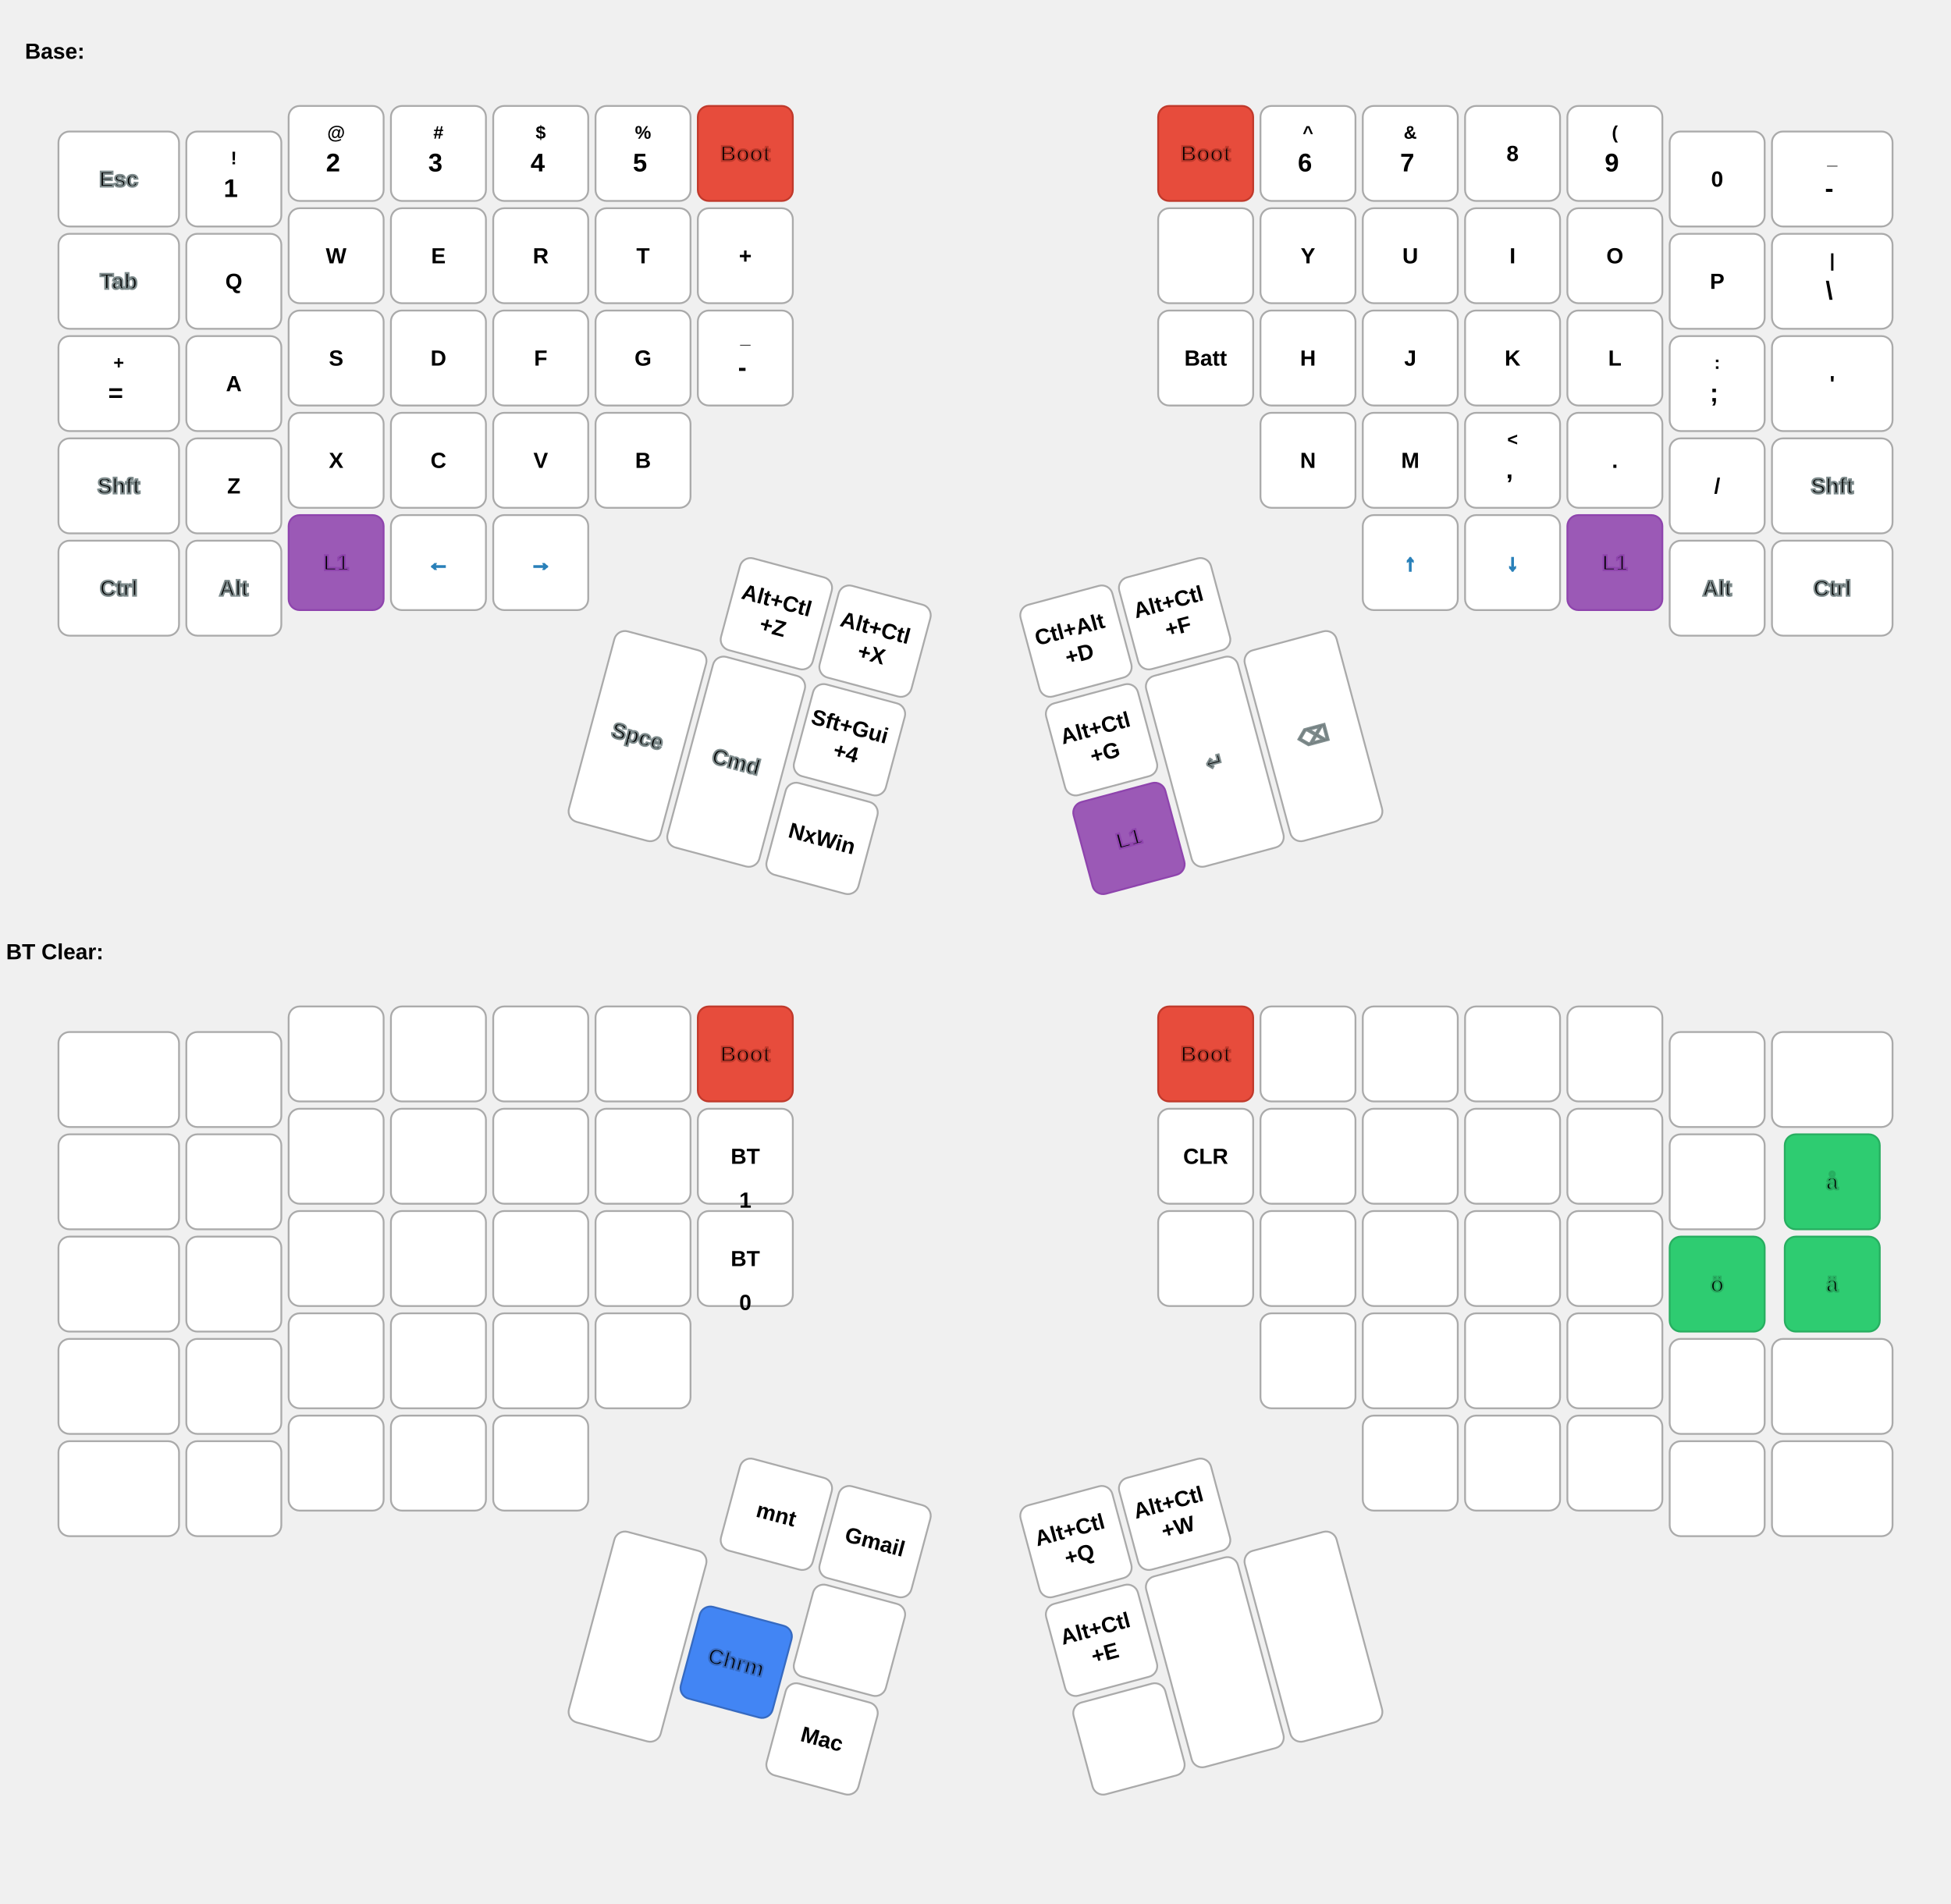
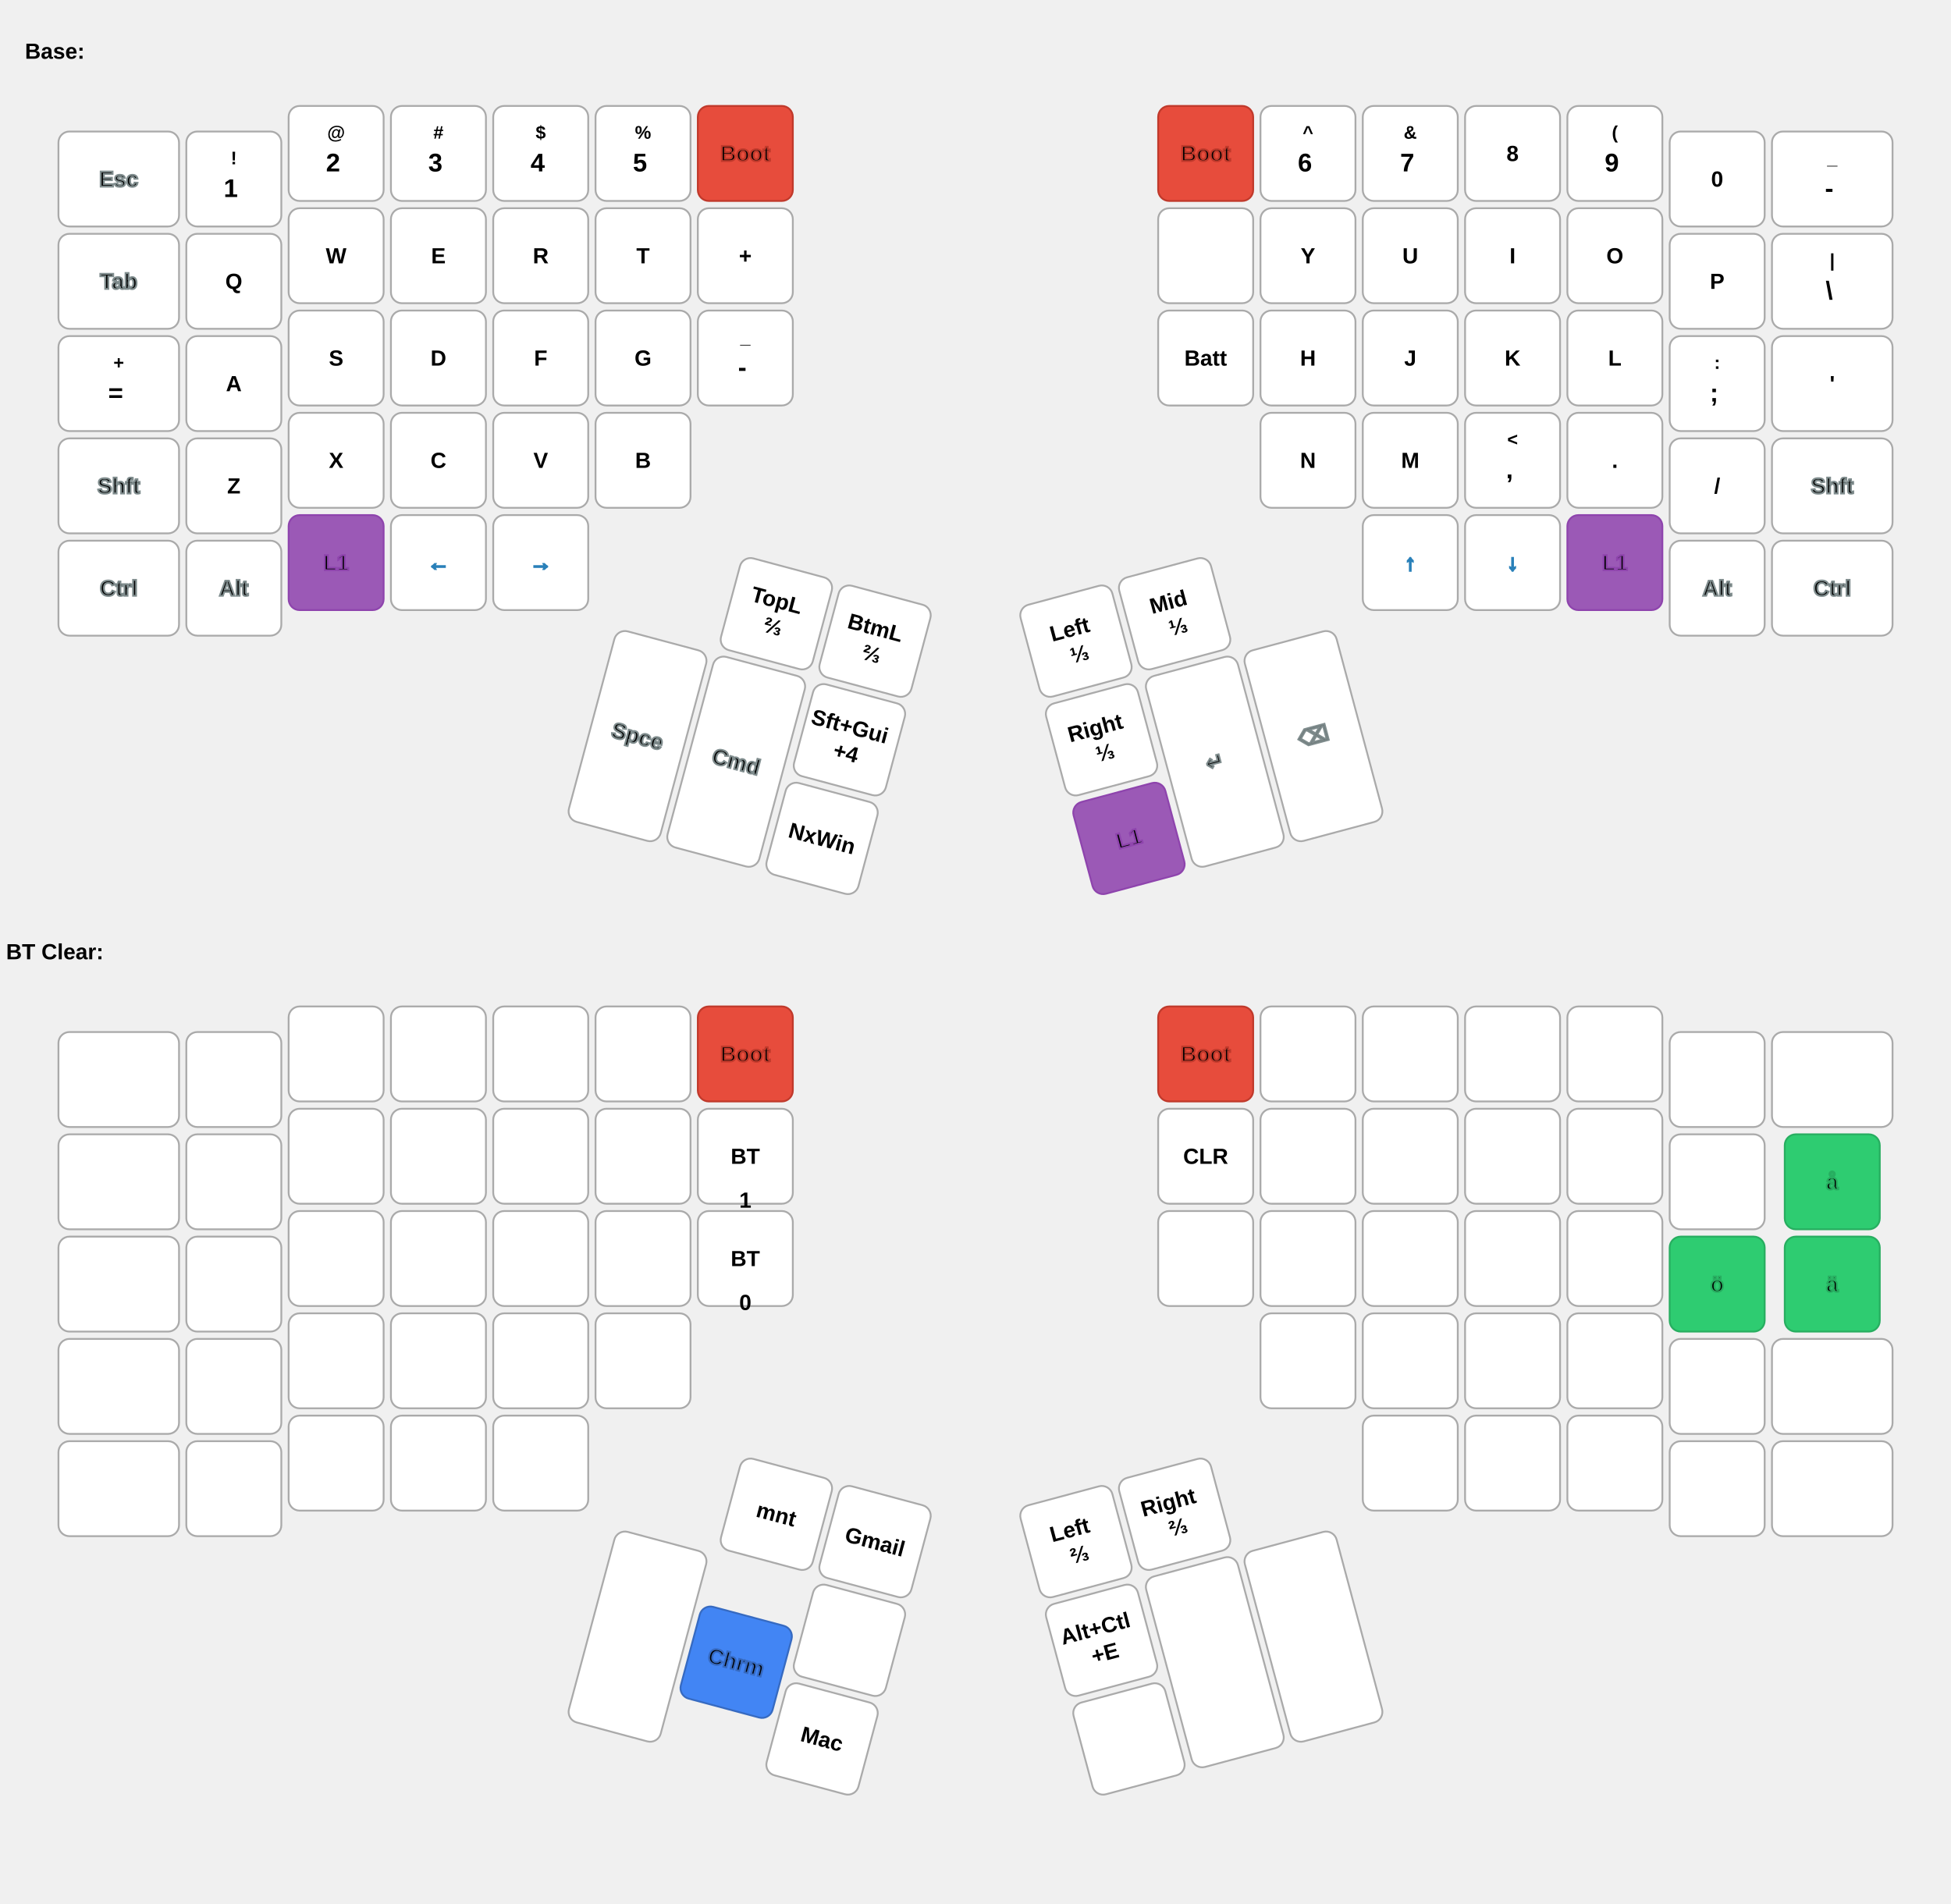
<svg xmlns="http://www.w3.org/2000/svg" width="1068" height="1042" viewBox="0 0 1068 1042" class="keymap">
  <style>/* Base key style */
.key {
  fill: #ffffff;
  stroke: #aaaaaa;
  stroke-width: 1;
}

/* Layer title styling */
.layer-label {
  font-weight: bold;
  font-size: 18px;
  fill: #333333;
  font-family: 'Arial', sans-serif;
}

/* Text styling */
text {
  font-family: 'Arial', sans-serif;
  fill: #000000;
  text-anchor: middle;
  dominant-baseline: central;
  font-weight: 700;
  stroke: none;
} 
/* App shortcuts */
.WhatsApp-key {
  fill: #25D366 !important;
  stroke: #1EA952 !important;
}

.WhatsApp-key rect, rect.WhatsApp-key {
  fill: #25D366 !important;
  stroke: #1EA952 !important;
}

.Spotify-key {
  fill: #1DB954 !important;
  stroke: #169D45 !important;
}

.Spotify-key rect, rect.Spotify-key {
  fill: #1DB954 !important;
  stroke: #169D45 !important;
}

.Chrome-key {
  fill: #4285F4 !important;
  stroke: #366AC1 !important;
}

.Chrome-key rect, rect.Chrome-key {
  fill: #4285F4 !important;
  stroke: #366AC1 !important;
}

.Cursor-key {
  fill: #9B59B6 !important;
  stroke: #8E44AD !important;
}

.Cursor-key rect, rect.Cursor-key {
  fill: #9B59B6 !important;
  stroke: #8E44AD !important;
}

.GitHub-key {
  fill: #1DB954 !important;
  stroke: #169D45 !important;
}

.GitHub-key rect, rect.GitHub-key {
  fill: #1DB954 !important;
  stroke: #169D45 !important;
}

.topLeft-key {
  fill: #33cc33 !important;
  stroke: #1EA952 !important;
}

.topLeft-key rect, rect.topLeft-key {
  fill: #33cc33 !important;
  stroke: #1EA952 !important;
}

.LeftScr-key {
  fill: #E67E22 !important;
  stroke: #D35400 !important;
}

.LeftScr-key rect, rect.LeftScr-key {
  fill: #E67E22 !important;
  stroke: #D35400 !important;
}

.RightScr-key {
  fill: #F39C12 !important;
  stroke: #E67E22 !important;
}

.RightScr-key rect, rect.RightScr-key {
  fill: #F39C12 !important;
  stroke: #E67E22 !important;
}

/* Currency symbols */
.euro-key {
  fill: #2980B9 !important;
  stroke: #2471A3 !important;
}

.euro-key rect, rect.euro-key {
  fill: #2980B9 !important;
  stroke: #2471A3 !important;
}

.pound-key {
  fill: #3498DB !important;
  stroke: #2980B9 !important;
}

.pound-key rect, rect.pound-key {
  fill: #3498DB !important;
  stroke: #2980B9 !important;
}

/* System keys */
.BOOT-key {
  fill: #E74C3C !important;
  stroke: #C0392B !important;
}

.BOOT-key rect, rect.BOOT-key {
  fill: #E74C3C !important;
  stroke: #C0392B !important;
}

.Fn1-key {
  fill: #9B59B6 !important;
  stroke: #8E44AD !important;
}

.Fn1-key rect, rect.Fn1-key {
  fill: #9B59B6 !important;
  stroke: #8E44AD !important;
}

.Fn2-key {
  fill: #8E44AD !important;
  stroke: #7D3C98 !important;
}

.Fn2-key rect, rect.Fn2-key {
  fill: #8E44AD !important;
  stroke: #7D3C98 !important;
}

/* Special characters */
.Email-key {
  fill: #16A085 !important;
  stroke: #0E6655 !important;
}

.Email-key rect, rect.Email-key {
  fill: #16A085 !important;
  stroke: #0E6655 !important;
}

.o-umlaut-key {
  fill: #2ECC71 !important;
  stroke: #27AE60 !important;
}

.o-umlaut-key rect, rect.o-umlaut-key {
  fill: #2ECC71 !important;
  stroke: #27AE60 !important;
}

.a-ring-key {
  fill: #2ECC71 !important;
  stroke: #27AE60 !important;
}

.a-ring-key rect, rect.a-ring-key {
  fill: #2ECC71 !important;
  stroke: #27AE60 !important;
}

.a-umlaut-key {
  fill: #2ECC71 !important;
  stroke: #27AE60 !important;
}

.a-umlaut-key rect, rect.a-umlaut-key {
  fill: #2ECC71 !important;
  stroke: #27AE60 !important;
}

/* Navigation keys */
.arrow-key {
  fill: #3498DB !important;
  stroke: #2980B9 !important;
}

.arrow-key rect, rect.arrow-key {
  fill: #3498DB !important;
  stroke: #2980B9 !important;
}

/* Screenshot */
.Screenshot-key {
  fill: #ffbb77 !important;
  stroke: #C0392B !important;
}

.Screenshot-key rect, rect.Screenshot-key {
  fill: #ffbb77 !important;
  stroke: #C0392B !important;
}

/* Modifiers */
.mod-key {
  fill: #95A5A6 !important;
  stroke: #7F8C8D !important;
}

.mod-key rect, rect.mod-key {
  fill: #95A5A6 !important;
  stroke: #7F8C8D !important;
}

/* Font adjustments to make text more solid */
text, tspan {
  font-family: 'Arial', sans-serif !important;
  font-weight: 700 !important;
  fill: #000000 !important;
  stroke: none !important;
  text-rendering: geometricPrecision !important;
}

/* Ensure all key text is black and bold */
.key text, .key tspan {
  fill: #000000 !important;
  font-weight: 700 !important;
}

/* Make text on colored keys more readable */
.WhatsApp-key text, .WhatsApp-key tspan,
.Spotify-key text, .Spotify-key tspan,
.Chrome-key text, .Chrome-key tspan,
.Cursor-key text, .Cursor-key tspan,
.GitHub-key text, .GitHub-key tspan,
.topLeft-key text, .topLeft-key tspan,
.LeftScr-key text, .LeftScr-key tspan,
.RightScr-key text, .RightScr-key tspan,
.euro-key text, .euro-key tspan,
.pound-key text, .pound-key tspan,
.BOOT-key text, .BOOT-key tspan,
.Fn1-key text, .Fn1-key tspan,
.Fn2-key text, .Fn2-key tspan,
.Email-key text, .Email-key tspan,
.o-umlaut-key text, .o-umlaut-key tspan,
.a-ring-key text, .a-ring-key tspan,
.arrow-key text, .arrow-key tspan,
.Screenshot-key text, .Screenshot-key tspan,
.mod-key text, .mod-key tspan {
  fill: #000000 !important;
  font-weight: 700 !important;
}

/* Shifted symbols styling */
.shifted {
  fill: #555555 !important;
  font-weight: 700 !important;
  font-size: 10px !important;
}

/* Position the shifted symbols above the main key label */
.key text.shifted {
  dominant-baseline: hanging !important;
}

/* Add CSS for dual-labeled keys */
.dual-label {
  position: relative;
  display: block;
}

.primary-label {
  font-size: 14px;
  font-weight: 700;
  text-anchor: middle;
  dominant-baseline: central;
  fill: #000000;
}

.shifted-label {
  font-size: 10px;
  font-weight: 700;
  text-anchor: middle;
  dominant-baseline: hanging;
  fill: #444444;
} </style>
  <g transform="translate(30, 0)" class="layer-Base">
    <text x="0" y="28" class="label" id="Base">Base:</text>
    <g transform="translate(0, 56)">
      <g transform="translate(35, 42)" class="key keypos-0">
        <rect rx="6" ry="6" x="-33" y="-26" width="66" height="52" class="key" />
        <text x="0" y="0" class="key tap">
          <tspan class="mod-key">Esc</tspan>
        </text>
      </g>
      <g transform="translate(98, 42)" class="key keypos-1">
        <rect rx="6" ry="6" x="-26" y="-26" width="52" height="52" class="key" />
        <text x="0" y="0" class="key tap">
          <tspan class="primary-label" y="5">1</tspan>
          <tspan class="shifted-label" x="0" y="-15">!</tspan>
        </text>
      </g>
      <g transform="translate(154, 28)" class="key keypos-2">
        <rect rx="6" ry="6" x="-26" y="-26" width="52" height="52" class="key" />
        <text x="0" y="0" class="key tap">
          <tspan class="primary-label" y="5">2</tspan>
          <tspan class="shifted-label" x="0" y="-15">@</tspan>
        </text>
      </g>
      <g transform="translate(210, 28)" class="key keypos-3">
        <rect rx="6" ry="6" x="-26" y="-26" width="52" height="52" class="key" />
        <text x="0" y="0" class="key tap">
          <tspan class="primary-label" y="5">3</tspan>
          <tspan class="shifted-label" x="0" y="-15">#</tspan>
        </text>
      </g>
      <g transform="translate(266, 28)" class="key keypos-4">
        <rect rx="6" ry="6" x="-26" y="-26" width="52" height="52" class="key" />
        <text x="0" y="0" class="key tap">
          <tspan class="primary-label" y="5">4</tspan>
          <tspan class="shifted-label" x="0" y="-15">$</tspan>
        </text>
      </g>
      <g transform="translate(322, 28)" class="key keypos-5">
        <rect rx="6" ry="6" x="-26" y="-26" width="52" height="52" class="key" />
        <text x="0" y="0" class="key tap">
          <tspan class="primary-label" y="5">5</tspan>
          <tspan class="shifted-label" x="0" y="-15">%</tspan>
        </text>
      </g>
      <g transform="translate(378, 28)" class="key keypos-6">
        <rect class="BOOT-key" x="-26" y="-26" width="52" height="52" rx="6" ry="6" />
        <text x="0" y="0" class="key tap">
          <tspan class="BOOT-key">Boot</tspan>
        </text>
      </g>
      <g transform="translate(630, 28)" class="key keypos-7">
        <rect class="BOOT-key" x="-26" y="-26" width="52" height="52" rx="6" ry="6" />
        <text x="0" y="0" class="key tap">
          <tspan class="BOOT-key">Boot</tspan>
        </text>
      </g>
      <g transform="translate(686, 28)" class="key keypos-8">
        <rect rx="6" ry="6" x="-26" y="-26" width="52" height="52" class="key" />
        <text x="0" y="0" class="key tap">
          <tspan class="primary-label" y="5">6</tspan>
          <tspan class="shifted-label" x="0" y="-15">^</tspan>
        </text>
      </g>
      <g transform="translate(742, 28)" class="key keypos-9">
        <rect rx="6" ry="6" x="-26" y="-26" width="52" height="52" class="key" />
        <text x="0" y="0" class="key tap">
          <tspan class="primary-label" y="5">7</tspan>
          <tspan class="shifted-label" x="0" y="-15">&amp;</tspan>
        </text>
      </g>
      <g transform="translate(798, 28)" class="key keypos-10">
        <rect rx="6" ry="6" x="-26" y="-26" width="52" height="52" class="key" />
        <text x="0" y="0" class="key tap">8</text>
      </g>
      <g transform="translate(854, 28)" class="key keypos-11">
        <rect rx="6" ry="6" x="-26" y="-26" width="52" height="52" class="key" />
        <text x="0" y="0" class="key tap">
          <tspan class="primary-label" y="5">9</tspan>
          <tspan class="shifted-label" x="0" y="-15">(</tspan>
        </text>
      </g>
      <g transform="translate(910, 42)" class="key keypos-12">
        <rect rx="6" ry="6" x="-26" y="-26" width="52" height="52" class="key" />
        <text x="0" y="0" class="key tap">0</text>
      </g>
      <g transform="translate(973, 42)" class="key keypos-13">
        <rect rx="6" ry="6" x="-33" y="-26" width="66" height="52" class="key" />
        <text x="0" y="0" class="key tap">
          <tspan class="primary-label" y="5">-</tspan>
          <tspan class="shifted-label" x="0" y="-15">_</tspan>
        </text>
      </g>
      <g transform="translate(35, 98)" class="key keypos-14">
        <rect rx="6" ry="6" x="-33" y="-26" width="66" height="52" class="key" />
        <text x="0" y="0" class="key tap">
          <tspan class="mod-key">Tab</tspan>
        </text>
      </g>
      <g transform="translate(98, 98)" class="key keypos-15">
        <rect rx="6" ry="6" x="-26" y="-26" width="52" height="52" class="key" />
        <text x="0" y="0" class="key tap">Q</text>
      </g>
      <g transform="translate(154, 84)" class="key keypos-16">
        <rect rx="6" ry="6" x="-26" y="-26" width="52" height="52" class="key" />
        <text x="0" y="0" class="key tap">W</text>
      </g>
      <g transform="translate(210, 84)" class="key keypos-17">
        <rect rx="6" ry="6" x="-26" y="-26" width="52" height="52" class="key" />
        <text x="0" y="0" class="key tap">E</text>
      </g>
      <g transform="translate(266, 84)" class="key keypos-18">
        <rect rx="6" ry="6" x="-26" y="-26" width="52" height="52" class="key" />
        <text x="0" y="0" class="key tap">R</text>
      </g>
      <g transform="translate(322, 84)" class="key keypos-19">
        <rect rx="6" ry="6" x="-26" y="-26" width="52" height="52" class="key" />
        <text x="0" y="0" class="key tap">T</text>
      </g>
      <g transform="translate(378, 84)" class="key keypos-20">
        <rect rx="6" ry="6" x="-26" y="-26" width="52" height="52" class="key" />
        <text x="0" y="0" class="key tap">+</text>
      </g>
      <g transform="translate(630, 84)" class="key keypos-21">
        <rect rx="6" ry="6" x="-26" y="-26" width="52" height="52" class="key" />
      </g>
      <g transform="translate(686, 84)" class="key keypos-22">
        <rect rx="6" ry="6" x="-26" y="-26" width="52" height="52" class="key" />
        <text x="0" y="0" class="key tap">Y</text>
      </g>
      <g transform="translate(742, 84)" class="key keypos-23">
        <rect rx="6" ry="6" x="-26" y="-26" width="52" height="52" class="key" />
        <text x="0" y="0" class="key tap">U</text>
      </g>
      <g transform="translate(798, 84)" class="key keypos-24">
        <rect rx="6" ry="6" x="-26" y="-26" width="52" height="52" class="key" />
        <text x="0" y="0" class="key tap">I</text>
      </g>
      <g transform="translate(854, 84)" class="key keypos-25">
        <rect rx="6" ry="6" x="-26" y="-26" width="52" height="52" class="key" />
        <text x="0" y="0" class="key tap">O</text>
      </g>
      <g transform="translate(910, 98)" class="key keypos-26">
        <rect rx="6" ry="6" x="-26" y="-26" width="52" height="52" class="key" />
        <text x="0" y="0" class="key tap">P</text>
      </g>
      <g transform="translate(973, 98)" class="key keypos-27">
        <rect rx="6" ry="6" x="-33" y="-26" width="66" height="52" class="key" />
        <text x="0" y="0" class="key tap">
          <tspan class="primary-label" y="5">\</tspan>
          <tspan class="shifted-label" x="0" y="-15">|</tspan>
        </text>
      </g>
      <g transform="translate(35, 154)" class="key keypos-28">
        <rect rx="6" ry="6" x="-33" y="-26" width="66" height="52" class="key" />
        <text x="0" y="0" class="key tap">
          <tspan class="primary-label" y="5">=</tspan>
          <tspan class="shifted-label" x="0" y="-15">+</tspan>
        </text>
      </g>
      <g transform="translate(98, 154)" class="key keypos-29">
        <rect rx="6" ry="6" x="-26" y="-26" width="52" height="52" class="key" />
        <text x="0" y="0" class="key tap">A</text>
      </g>
      <g transform="translate(154, 140)" class="key keypos-30">
        <rect rx="6" ry="6" x="-26" y="-26" width="52" height="52" class="key" />
        <text x="0" y="0" class="key tap">S</text>
      </g>
      <g transform="translate(210, 140)" class="key keypos-31">
        <rect rx="6" ry="6" x="-26" y="-26" width="52" height="52" class="key" />
        <text x="0" y="0" class="key tap">D</text>
      </g>
      <g transform="translate(266, 140)" class="key keypos-32">
        <rect rx="6" ry="6" x="-26" y="-26" width="52" height="52" class="key" />
        <text x="0" y="0" class="key tap">F</text>
      </g>
      <g transform="translate(322, 140)" class="key keypos-33">
        <rect rx="6" ry="6" x="-26" y="-26" width="52" height="52" class="key" />
        <text x="0" y="0" class="key tap">G</text>
      </g>
      <g transform="translate(378, 140)" class="key keypos-34">
        <rect rx="6" ry="6" x="-26" y="-26" width="52" height="52" class="key" />
        <text x="0" y="0" class="key tap">
          <tspan class="primary-label" y="5">-</tspan>
          <tspan class="shifted-label" x="0" y="-15">_</tspan>
        </text>
      </g>
      <g transform="translate(395, 280) rotate(15.0)" class="key keypos-35">
        <rect rx="6" ry="6" x="-26" y="-26" width="52" height="52" class="key" />
        <text x="0" y="0" class="key tap">
-           <tspan x="0" dy="-0.6em">Alt+Ctl</tspan>
-           <tspan x="0" dy="1.2em">+Z</tspan>
+           <tspan x="0" dy="-0.6em">TopL</tspan>
+           <tspan x="0" dy="1.2em">⅔</tspan>
        </text>
      </g>
      <g transform="translate(449, 295) rotate(15.0)" class="key keypos-36">
        <rect rx="6" ry="6" x="-26" y="-26" width="52" height="52" class="key" />
        <text x="0" y="0" class="key tap">
-           <tspan x="0" dy="-0.6em">Alt+Ctl</tspan>
-           <tspan x="0" dy="1.2em">+X</tspan>
+           <tspan x="0" dy="-0.6em">BtmL</tspan>
+           <tspan x="0" dy="1.2em">⅔</tspan>
        </text>
      </g>
      <g transform="translate(559, 295) rotate(-15.0)" class="key keypos-37">
        <rect rx="6" ry="6" x="-26" y="-26" width="52" height="52" class="key" />
        <text x="0" y="0" class="key tap">
-           <tspan x="0" dy="-0.6em">Ctl+Alt</tspan>
-           <tspan x="0" dy="1.2em">+D</tspan>
+           <tspan x="0" dy="-0.6em">Left</tspan>
+           <tspan x="0" dy="1.2em">⅓</tspan>
        </text>
      </g>
      <g transform="translate(613, 280) rotate(-15.0)" class="key keypos-38">
        <rect rx="6" ry="6" x="-26" y="-26" width="52" height="52" class="key" />
        <text x="0" y="0" class="key tap">
-           <tspan x="0" dy="-0.6em">Alt+Ctl</tspan>
-           <tspan x="0" dy="1.2em">+F</tspan>
+           <tspan x="0" dy="-0.6em">Mid</tspan>
+           <tspan x="0" dy="1.2em">⅓</tspan>
        </text>
      </g>
      <g transform="translate(630, 140)" class="key keypos-39">
        <rect rx="6" ry="6" x="-26" y="-26" width="52" height="52" class="key" />
        <text x="0" y="0" class="key tap">Batt</text>
      </g>
      <g transform="translate(686, 140)" class="key keypos-40">
        <rect rx="6" ry="6" x="-26" y="-26" width="52" height="52" class="key" />
        <text x="0" y="0" class="key tap">H</text>
      </g>
      <g transform="translate(742, 140)" class="key keypos-41">
        <rect rx="6" ry="6" x="-26" y="-26" width="52" height="52" class="key" />
        <text x="0" y="0" class="key tap">J</text>
      </g>
      <g transform="translate(798, 140)" class="key keypos-42">
        <rect rx="6" ry="6" x="-26" y="-26" width="52" height="52" class="key" />
        <text x="0" y="0" class="key tap">K</text>
      </g>
      <g transform="translate(854, 140)" class="key keypos-43">
        <rect rx="6" ry="6" x="-26" y="-26" width="52" height="52" class="key" />
        <text x="0" y="0" class="key tap">L</text>
      </g>
      <g transform="translate(910, 154)" class="key keypos-44">
        <rect rx="6" ry="6" x="-26" y="-26" width="52" height="52" class="key" />
        <text x="0" y="0" class="key tap">
          <tspan class="primary-label" y="5">;</tspan>
          <tspan class="shifted-label" x="0" y="-15">:</tspan>
        </text>
      </g>
      <g transform="translate(973, 154)" class="key keypos-45">
        <rect rx="6" ry="6" x="-33" y="-26" width="66" height="52" class="key" />
        <text x="0" y="0" class="key tap">'</text>
      </g>
      <g transform="translate(35, 210)" class="key keypos-46">
        <rect rx="6" ry="6" x="-33" y="-26" width="66" height="52" class="key" />
        <text x="0" y="0" class="key tap">
          <tspan class="mod-key">Shft</tspan>
        </text>
      </g>
      <g transform="translate(98, 210)" class="key keypos-47">
        <rect rx="6" ry="6" x="-26" y="-26" width="52" height="52" class="key" />
        <text x="0" y="0" class="key tap">Z</text>
      </g>
      <g transform="translate(154, 196)" class="key keypos-48">
        <rect rx="6" ry="6" x="-26" y="-26" width="52" height="52" class="key" />
        <text x="0" y="0" class="key tap">X</text>
      </g>
      <g transform="translate(210, 196)" class="key keypos-49">
        <rect rx="6" ry="6" x="-26" y="-26" width="52" height="52" class="key" />
        <text x="0" y="0" class="key tap">C</text>
      </g>
      <g transform="translate(266, 196)" class="key keypos-50">
        <rect rx="6" ry="6" x="-26" y="-26" width="52" height="52" class="key" />
        <text x="0" y="0" class="key tap">V</text>
      </g>
      <g transform="translate(322, 196)" class="key keypos-51">
        <rect rx="6" ry="6" x="-26" y="-26" width="52" height="52" class="key" />
        <text x="0" y="0" class="key tap">B</text>
      </g>
      <g transform="translate(435, 349) rotate(15.0)" class="key keypos-52">
        <rect rx="6" ry="6" x="-26" y="-26" width="52" height="52" class="key" />
        <text x="0" y="0" class="key tap">
          <tspan x="0" dy="-0.6em">Sft+Gui</tspan>
          <tspan x="0" dy="1.2em">+4</tspan>
        </text>
      </g>
      <g transform="translate(573, 349) rotate(-15.0)" class="key keypos-53">
        <rect rx="6" ry="6" x="-26" y="-26" width="52" height="52" class="key" />
        <text x="0" y="0" class="key tap">
-           <tspan x="0" dy="-0.6em">Alt+Ctl</tspan>
-           <tspan x="0" dy="1.2em">+G</tspan>
+           <tspan x="0" dy="-0.6em">Right</tspan>
+           <tspan x="0" dy="1.2em">⅓</tspan>
        </text>
      </g>
      <g transform="translate(686, 196)" class="key keypos-54">
        <rect rx="6" ry="6" x="-26" y="-26" width="52" height="52" class="key" />
        <text x="0" y="0" class="key tap">N</text>
      </g>
      <g transform="translate(742, 196)" class="key keypos-55">
        <rect rx="6" ry="6" x="-26" y="-26" width="52" height="52" class="key" />
        <text x="0" y="0" class="key tap">M</text>
      </g>
      <g transform="translate(798, 196)" class="key keypos-56">
        <rect rx="6" ry="6" x="-26" y="-26" width="52" height="52" class="key" />
        <text x="0" y="0" class="key tap">
          <tspan class="primary-label" y="5">,</tspan>
          <tspan class="shifted-label" x="0" y="-15">&lt;</tspan>
        </text>
      </g>
      <g transform="translate(854, 196)" class="key keypos-57">
        <rect rx="6" ry="6" x="-26" y="-26" width="52" height="52" class="key" />
        <text x="0" y="0" class="key tap">.</text>
      </g>
      <g transform="translate(910, 210)" class="key keypos-58">
        <rect rx="6" ry="6" x="-26" y="-26" width="52" height="52" class="key" />
        <text x="0" y="0" class="key tap">/</text>
      </g>
      <g transform="translate(973, 210)" class="key keypos-59">
        <rect rx="6" ry="6" x="-33" y="-26" width="66" height="52" class="key" />
        <text x="0" y="0" class="key tap">
          <tspan class="mod-key">Shft</tspan>
        </text>
      </g>
      <g transform="translate(35, 266)" class="key keypos-60">
        <rect rx="6" ry="6" x="-33" y="-26" width="66" height="52" class="key" />
        <text x="0" y="0" class="key tap">
          <tspan class="mod-key">Ctrl</tspan>
        </text>
      </g>
      <g transform="translate(98, 266)" class="key keypos-61">
        <rect rx="6" ry="6" x="-26" y="-26" width="52" height="52" class="key" />
        <text x="0" y="0" class="key tap">
          <tspan class="mod-key">Alt</tspan>
        </text>
      </g>
      <g transform="translate(154, 252)" class="key keypos-62">
        <rect class="Fn1-key" x="-26" y="-26" width="52" height="52" rx="6" ry="6" />
        <text x="0" y="0" class="key tap">
          <tspan class="Fn1-key">L1</tspan>
        </text>
      </g>
      <g transform="translate(210, 252)" class="key keypos-63">
        <rect rx="6" ry="6" x="-26" y="-26" width="52" height="52" class="key" />
        <text x="0" y="0" class="key tap">
          <tspan class="arrow-key">←</tspan>
        </text>
      </g>
      <g transform="translate(266, 252)" class="key keypos-64">
        <rect rx="6" ry="6" x="-26" y="-26" width="52" height="52" class="key" />
        <text x="0" y="0" class="key tap">
          <tspan class="arrow-key">→</tspan>
        </text>
      </g>
      <g transform="translate(319, 347) rotate(15.0)" class="key keypos-65">
        <rect rx="6" ry="6" x="-26" y="-54" width="52" height="108" class="key" />
        <text x="0" y="0" class="key tap">
          <tspan class="mod-key">Spce</tspan>
        </text>
      </g>
      <g transform="translate(373, 361) rotate(15.0)" class="key keypos-66">
        <rect rx="6" ry="6" x="-26" y="-54" width="52" height="108" class="key" />
        <text x="0" y="0" class="key tap">
          <tspan class="mod-key">Cmd</tspan>
        </text>
      </g>
      <g transform="translate(420, 403) rotate(15.0)" class="key keypos-67">
        <rect rx="6" ry="6" x="-26" y="-26" width="52" height="52" class="key" />
        <text x="0" y="0" class="key tap">NxWin</text>
      </g>
      <g transform="translate(588, 403) rotate(-15.0)" class="key keypos-68">
        <rect class="Fn1-key" x="-26" y="-26" width="52" height="52" rx="6" ry="6" />
        <text x="0" y="0" class="key tap">
          <tspan class="Fn1-key">L1</tspan>
        </text>
      </g>
      <g transform="translate(635, 361) rotate(-15.0)" class="key keypos-69">
        <rect rx="6" ry="6" x="-26" y="-54" width="52" height="108" class="key" />
        <text x="0" y="0" class="key tap">
          <tspan class="mod-key">↵</tspan>
        </text>
      </g>
      <g transform="translate(689, 347) rotate(-15.0)" class="key keypos-70">
        <rect rx="6" ry="6" x="-26" y="-54" width="52" height="108" class="key" />
        <text x="0" y="0" class="key tap">
          <tspan class="mod-key">⌫</tspan>
        </text>
      </g>
      <g transform="translate(742, 252)" class="key keypos-71">
        <rect rx="6" ry="6" x="-26" y="-26" width="52" height="52" class="key" />
        <text x="0" y="0" class="key tap">
          <tspan class="arrow-key">↑</tspan>
        </text>
      </g>
      <g transform="translate(798, 252)" class="key keypos-72">
        <rect rx="6" ry="6" x="-26" y="-26" width="52" height="52" class="key" />
        <text x="0" y="0" class="key tap">
          <tspan class="arrow-key">↓</tspan>
        </text>
      </g>
      <g transform="translate(854, 252)" class="key keypos-73">
        <rect class="Fn1-key" x="-26" y="-26" width="52" height="52" rx="6" ry="6" />
        <text x="0" y="0" class="key tap">
          <tspan class="Fn1-key">L1</tspan>
        </text>
      </g>
      <g transform="translate(910, 266)" class="key keypos-74">
        <rect rx="6" ry="6" x="-26" y="-26" width="52" height="52" class="key" />
        <text x="0" y="0" class="key tap">
          <tspan class="mod-key">Alt</tspan>
        </text>
      </g>
      <g transform="translate(973, 266)" class="key keypos-75">
        <rect rx="6" ry="6" x="-33" y="-26" width="66" height="52" class="key" />
        <text x="0" y="0" class="key tap">
          <tspan class="mod-key">Ctrl</tspan>
        </text>
      </g>
    </g>
  </g>
  <g transform="translate(30, 493)" class="layer-BT Clear">
    <text x="0" y="28" class="label" id="BT-Clear">BT Clear:</text>
    <g transform="translate(0, 56)">
      <g transform="translate(35, 42)" class="key keypos-0">
        <rect rx="6" ry="6" x="-33" y="-26" width="66" height="52" class="key" />
      </g>
      <g transform="translate(98, 42)" class="key keypos-1">
        <rect rx="6" ry="6" x="-26" y="-26" width="52" height="52" class="key" />
      </g>
      <g transform="translate(154, 28)" class="key keypos-2">
        <rect rx="6" ry="6" x="-26" y="-26" width="52" height="52" class="key" />
      </g>
      <g transform="translate(210, 28)" class="key keypos-3">
        <rect rx="6" ry="6" x="-26" y="-26" width="52" height="52" class="key" />
      </g>
      <g transform="translate(266, 28)" class="key keypos-4">
        <rect rx="6" ry="6" x="-26" y="-26" width="52" height="52" class="key" />
      </g>
      <g transform="translate(322, 28)" class="key keypos-5">
        <rect rx="6" ry="6" x="-26" y="-26" width="52" height="52" class="key" />
      </g>
      <g transform="translate(378, 28)" class="key keypos-6">
        <rect class="BOOT-key" x="-26" y="-26" width="52" height="52" rx="6" ry="6" />
        <text x="0" y="0" class="key tap">
          <tspan class="BOOT-key">Boot</tspan>
        </text>
      </g>
      <g transform="translate(630, 28)" class="key keypos-7">
        <rect class="BOOT-key" x="-26" y="-26" width="52" height="52" rx="6" ry="6" />
        <text x="0" y="0" class="key tap">
          <tspan class="BOOT-key">Boot</tspan>
        </text>
      </g>
      <g transform="translate(686, 28)" class="key keypos-8">
        <rect rx="6" ry="6" x="-26" y="-26" width="52" height="52" class="key" />
      </g>
      <g transform="translate(742, 28)" class="key keypos-9">
        <rect rx="6" ry="6" x="-26" y="-26" width="52" height="52" class="key" />
      </g>
      <g transform="translate(798, 28)" class="key keypos-10">
        <rect rx="6" ry="6" x="-26" y="-26" width="52" height="52" class="key" />
      </g>
      <g transform="translate(854, 28)" class="key keypos-11">
        <rect rx="6" ry="6" x="-26" y="-26" width="52" height="52" class="key" />
      </g>
      <g transform="translate(910, 42)" class="key keypos-12">
        <rect rx="6" ry="6" x="-26" y="-26" width="52" height="52" class="key" />
      </g>
      <g transform="translate(973, 42)" class="key keypos-13">
        <rect rx="6" ry="6" x="-33" y="-26" width="66" height="52" class="key" />
      </g>
      <g transform="translate(35, 98)" class="key keypos-14">
        <rect rx="6" ry="6" x="-33" y="-26" width="66" height="52" class="key" />
      </g>
      <g transform="translate(98, 98)" class="key keypos-15">
        <rect rx="6" ry="6" x="-26" y="-26" width="52" height="52" class="key" />
      </g>
      <g transform="translate(154, 84)" class="key keypos-16">
        <rect rx="6" ry="6" x="-26" y="-26" width="52" height="52" class="key" />
      </g>
      <g transform="translate(210, 84)" class="key keypos-17">
        <rect rx="6" ry="6" x="-26" y="-26" width="52" height="52" class="key" />
      </g>
      <g transform="translate(266, 84)" class="key keypos-18">
        <rect rx="6" ry="6" x="-26" y="-26" width="52" height="52" class="key" />
      </g>
      <g transform="translate(322, 84)" class="key keypos-19">
        <rect rx="6" ry="6" x="-26" y="-26" width="52" height="52" class="key" />
      </g>
      <g transform="translate(378, 84)" class="key keypos-20">
        <rect rx="6" ry="6" x="-26" y="-26" width="52" height="52" class="key" />
        <text x="0" y="0" class="key tap">BT</text>
        <text x="0" y="24" class="key hold">1</text>
      </g>
      <g transform="translate(630, 84)" class="key keypos-21">
        <rect rx="6" ry="6" x="-26" y="-26" width="52" height="52" class="key" />
        <text x="0" y="0" class="key tap">CLR</text>
      </g>
      <g transform="translate(686, 84)" class="key keypos-22">
        <rect rx="6" ry="6" x="-26" y="-26" width="52" height="52" class="key" />
      </g>
      <g transform="translate(742, 84)" class="key keypos-23">
        <rect rx="6" ry="6" x="-26" y="-26" width="52" height="52" class="key" />
      </g>
      <g transform="translate(798, 84)" class="key keypos-24">
        <rect rx="6" ry="6" x="-26" y="-26" width="52" height="52" class="key" />
      </g>
      <g transform="translate(854, 84)" class="key keypos-25">
        <rect rx="6" ry="6" x="-26" y="-26" width="52" height="52" class="key" />
      </g>
      <g transform="translate(910, 98)" class="key keypos-26">
        <rect rx="6" ry="6" x="-26" y="-26" width="52" height="52" class="key" />
      </g>
      <g transform="translate(973, 98)" class="key keypos-27">
        <rect class="a-ring-key" x="-26" y="-26" width="52" height="52" rx="6" ry="6" />
        <text x="0" y="0" class="key tap">
          <tspan class="a-ring-key">å</tspan>
        </text>
      </g>
      <g transform="translate(35, 154)" class="key keypos-28">
        <rect rx="6" ry="6" x="-33" y="-26" width="66" height="52" class="key" />
      </g>
      <g transform="translate(98, 154)" class="key keypos-29">
        <rect rx="6" ry="6" x="-26" y="-26" width="52" height="52" class="key" />
      </g>
      <g transform="translate(154, 140)" class="key keypos-30">
        <rect rx="6" ry="6" x="-26" y="-26" width="52" height="52" class="key" />
      </g>
      <g transform="translate(210, 140)" class="key keypos-31">
        <rect rx="6" ry="6" x="-26" y="-26" width="52" height="52" class="key" />
      </g>
      <g transform="translate(266, 140)" class="key keypos-32">
        <rect rx="6" ry="6" x="-26" y="-26" width="52" height="52" class="key" />
      </g>
      <g transform="translate(322, 140)" class="key keypos-33">
        <rect rx="6" ry="6" x="-26" y="-26" width="52" height="52" class="key" />
      </g>
      <g transform="translate(378, 140)" class="key keypos-34">
        <rect rx="6" ry="6" x="-26" y="-26" width="52" height="52" class="key" />
        <text x="0" y="0" class="key tap">BT</text>
        <text x="0" y="24" class="key hold">0</text>
      </g>
      <g transform="translate(395, 280) rotate(15.0)" class="key keypos-35">
        <rect rx="6" ry="6" x="-26" y="-26" width="52" height="52" class="key" />
        <text x="0" y="0" class="key tap">mnt</text>
      </g>
      <g transform="translate(449, 295) rotate(15.0)" class="key keypos-36">
        <rect rx="6" ry="6" x="-26" y="-26" width="52" height="52" class="key" />
        <text x="0" y="0" class="key tap">Gmail</text>
      </g>
      <g transform="translate(559, 295) rotate(-15.0)" class="key keypos-37">
        <rect rx="6" ry="6" x="-26" y="-26" width="52" height="52" class="key" />
        <text x="0" y="0" class="key tap">
-           <tspan x="0" dy="-0.6em">Alt+Ctl</tspan>
-           <tspan x="0" dy="1.2em">+Q</tspan>
+           <tspan x="0" dy="-0.6em">Left</tspan>
+           <tspan x="0" dy="1.2em">⅔</tspan>
        </text>
      </g>
      <g transform="translate(613, 280) rotate(-15.0)" class="key keypos-38">
        <rect rx="6" ry="6" x="-26" y="-26" width="52" height="52" class="key" />
        <text x="0" y="0" class="key tap">
-           <tspan x="0" dy="-0.6em">Alt+Ctl</tspan>
-           <tspan x="0" dy="1.2em">+W</tspan>
+           <tspan x="0" dy="-0.6em">Right</tspan>
+           <tspan x="0" dy="1.2em">⅔</tspan>
        </text>
      </g>
      <g transform="translate(630, 140)" class="key keypos-39">
        <rect rx="6" ry="6" x="-26" y="-26" width="52" height="52" class="key" />
      </g>
      <g transform="translate(686, 140)" class="key keypos-40">
        <rect rx="6" ry="6" x="-26" y="-26" width="52" height="52" class="key" />
      </g>
      <g transform="translate(742, 140)" class="key keypos-41">
        <rect rx="6" ry="6" x="-26" y="-26" width="52" height="52" class="key" />
      </g>
      <g transform="translate(798, 140)" class="key keypos-42">
        <rect rx="6" ry="6" x="-26" y="-26" width="52" height="52" class="key" />
      </g>
      <g transform="translate(854, 140)" class="key keypos-43">
        <rect rx="6" ry="6" x="-26" y="-26" width="52" height="52" class="key" />
      </g>
      <g transform="translate(910, 154)" class="key keypos-44">
        <rect class="o-umlaut-key" x="-26" y="-26" width="52" height="52" rx="6" ry="6" />
        <text x="0" y="0" class="key tap">
          <tspan class="o-umlaut-key">ö</tspan>
        </text>
      </g>
      <g transform="translate(973, 154)" class="key keypos-45">
        <rect class="a-umlaut-key" x="-26" y="-26" width="52" height="52" rx="6" ry="6" />
        <text x="0" y="0" class="key tap">
          <tspan class="a-umlaut-key">ä</tspan>
        </text>
      </g>
      <g transform="translate(35, 210)" class="key keypos-46">
        <rect rx="6" ry="6" x="-33" y="-26" width="66" height="52" class="key" />
      </g>
      <g transform="translate(98, 210)" class="key keypos-47">
        <rect rx="6" ry="6" x="-26" y="-26" width="52" height="52" class="key" />
      </g>
      <g transform="translate(154, 196)" class="key keypos-48">
        <rect rx="6" ry="6" x="-26" y="-26" width="52" height="52" class="key" />
      </g>
      <g transform="translate(210, 196)" class="key keypos-49">
        <rect rx="6" ry="6" x="-26" y="-26" width="52" height="52" class="key" />
      </g>
      <g transform="translate(266, 196)" class="key keypos-50">
        <rect rx="6" ry="6" x="-26" y="-26" width="52" height="52" class="key" />
      </g>
      <g transform="translate(322, 196)" class="key keypos-51">
        <rect rx="6" ry="6" x="-26" y="-26" width="52" height="52" class="key" />
      </g>
      <g transform="translate(435, 349) rotate(15.0)" class="key keypos-52">
        <rect rx="6" ry="6" x="-26" y="-26" width="52" height="52" class="key" />
      </g>
      <g transform="translate(573, 349) rotate(-15.0)" class="key keypos-53">
        <rect rx="6" ry="6" x="-26" y="-26" width="52" height="52" class="key" />
        <text x="0" y="0" class="key tap">
          <tspan x="0" dy="-0.6em">Alt+Ctl</tspan>
          <tspan x="0" dy="1.2em">+E</tspan>
        </text>
      </g>
      <g transform="translate(686, 196)" class="key keypos-54">
        <rect rx="6" ry="6" x="-26" y="-26" width="52" height="52" class="key" />
      </g>
      <g transform="translate(742, 196)" class="key keypos-55">
        <rect rx="6" ry="6" x="-26" y="-26" width="52" height="52" class="key" />
      </g>
      <g transform="translate(798, 196)" class="key keypos-56">
        <rect rx="6" ry="6" x="-26" y="-26" width="52" height="52" class="key" />
      </g>
      <g transform="translate(854, 196)" class="key keypos-57">
        <rect rx="6" ry="6" x="-26" y="-26" width="52" height="52" class="key" />
      </g>
      <g transform="translate(910, 210)" class="key keypos-58">
        <rect rx="6" ry="6" x="-26" y="-26" width="52" height="52" class="key" />
      </g>
      <g transform="translate(973, 210)" class="key keypos-59">
        <rect rx="6" ry="6" x="-33" y="-26" width="66" height="52" class="key" />
      </g>
      <g transform="translate(35, 266)" class="key keypos-60">
        <rect rx="6" ry="6" x="-33" y="-26" width="66" height="52" class="key" />
      </g>
      <g transform="translate(98, 266)" class="key keypos-61">
        <rect rx="6" ry="6" x="-26" y="-26" width="52" height="52" class="key" />
      </g>
      <g transform="translate(154, 252)" class="key keypos-62">
        <rect rx="6" ry="6" x="-26" y="-26" width="52" height="52" class="key" />
      </g>
      <g transform="translate(210, 252)" class="key keypos-63">
        <rect rx="6" ry="6" x="-26" y="-26" width="52" height="52" class="key" />
      </g>
      <g transform="translate(266, 252)" class="key keypos-64">
        <rect rx="6" ry="6" x="-26" y="-26" width="52" height="52" class="key" />
      </g>
      <g transform="translate(319, 347) rotate(15.0)" class="key keypos-65">
        <rect rx="6" ry="6" x="-26" y="-54" width="52" height="108" class="key" />
      </g>
      <g transform="translate(373, 361) rotate(15.0)" class="key keypos-66">
        <rect class="Chrome-key" x="-26" y="-26" width="52" height="52" rx="6" ry="6" />
        <text x="0" y="0" class="key tap">
          <tspan class="Chrome-key">Chrm</tspan>
        </text>
      </g>
      <g transform="translate(420, 403) rotate(15.0)" class="key keypos-67">
        <rect rx="6" ry="6" x="-26" y="-26" width="52" height="52" class="key" />
        <text x="0" y="0" class="key tap">Mac</text>
      </g>
      <g transform="translate(588, 403) rotate(-15.0)" class="key keypos-68">
        <rect rx="6" ry="6" x="-26" y="-26" width="52" height="52" class="key" />
      </g>
      <g transform="translate(635, 361) rotate(-15.0)" class="key keypos-69">
        <rect rx="6" ry="6" x="-26" y="-54" width="52" height="108" class="key" />
      </g>
      <g transform="translate(689, 347) rotate(-15.0)" class="key keypos-70">
        <rect rx="6" ry="6" x="-26" y="-54" width="52" height="108" class="key" />
      </g>
      <g transform="translate(742, 252)" class="key keypos-71">
        <rect rx="6" ry="6" x="-26" y="-26" width="52" height="52" class="key" />
      </g>
      <g transform="translate(798, 252)" class="key keypos-72">
        <rect rx="6" ry="6" x="-26" y="-26" width="52" height="52" class="key" />
      </g>
      <g transform="translate(854, 252)" class="key keypos-73">
        <rect rx="6" ry="6" x="-26" y="-26" width="52" height="52" class="key" />
      </g>
      <g transform="translate(910, 266)" class="key keypos-74">
        <rect rx="6" ry="6" x="-26" y="-26" width="52" height="52" class="key" />
      </g>
      <g transform="translate(973, 266)" class="key keypos-75">
        <rect rx="6" ry="6" x="-33" y="-26" width="66" height="52" class="key" />
      </g>
    </g>
  </g>
</svg>
